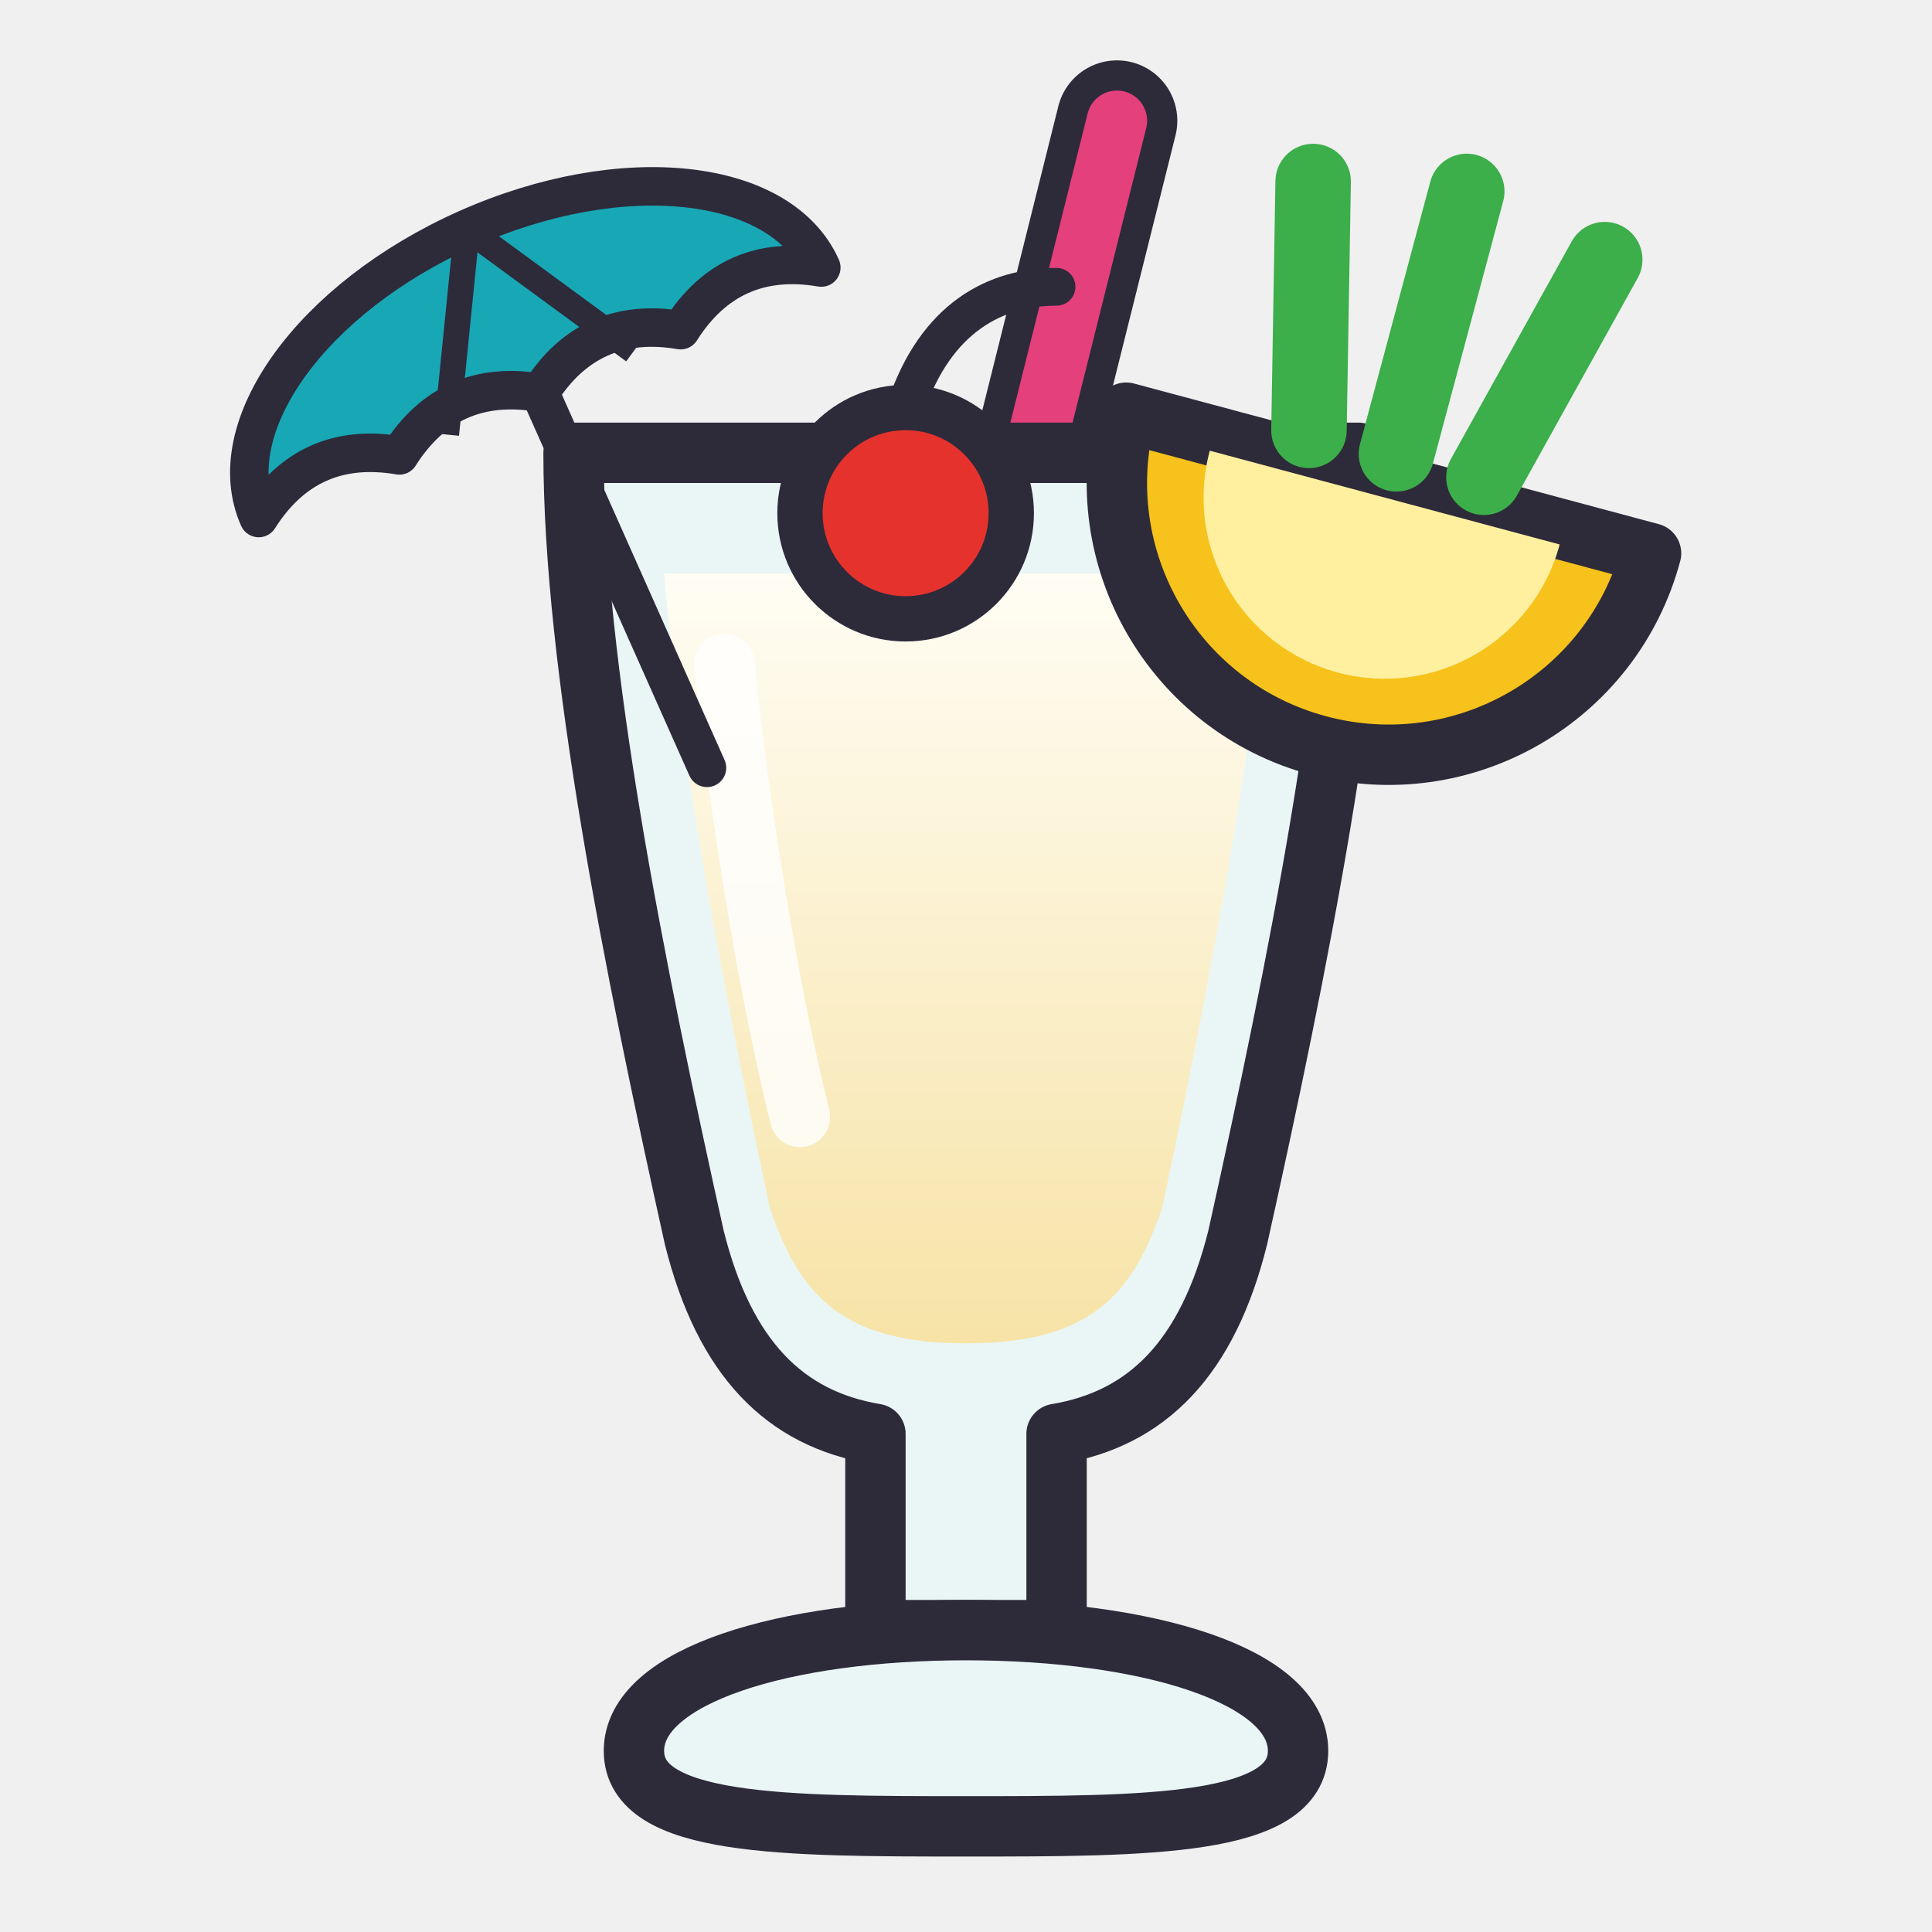
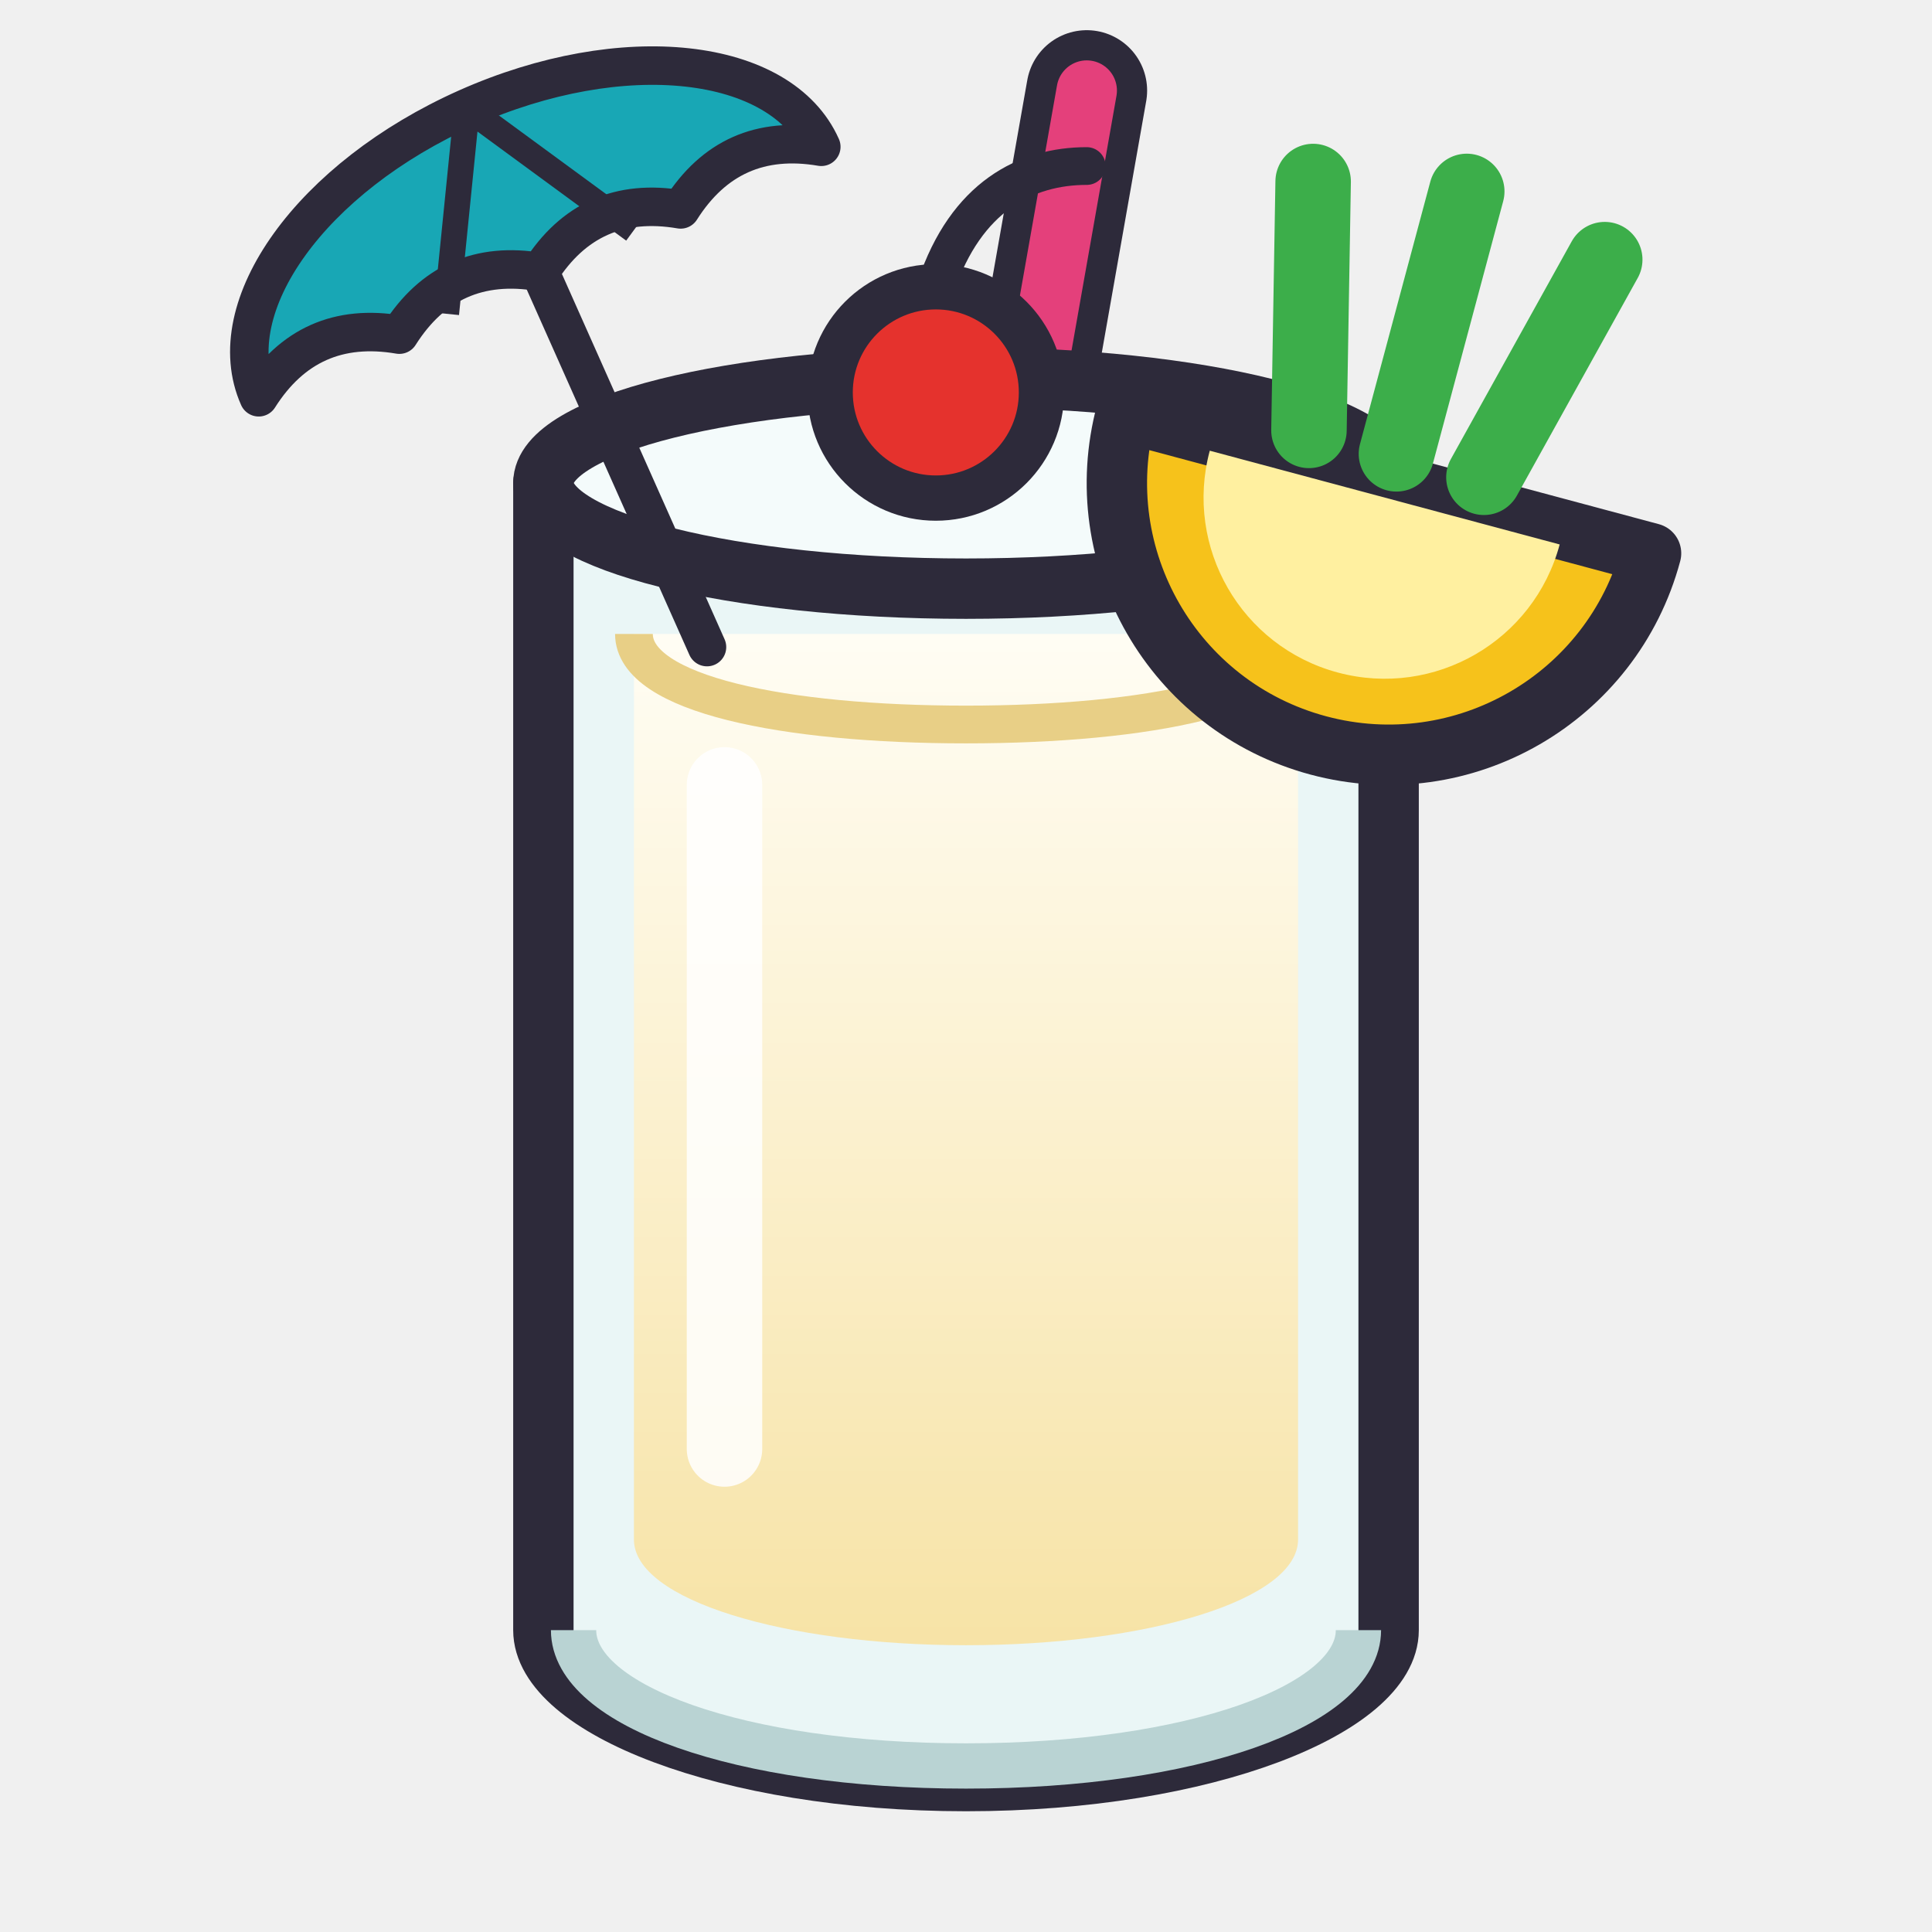
<svg xmlns="http://www.w3.org/2000/svg" viewBox="0 0 128 128">
  <defs>
    <linearGradient id="colada" x1="0" y1="0" x2="0" y2="1">
      <stop offset="0" stop-color="#fffdf4" />
      <stop offset="1" stop-color="#f7e3a6" />
    </linearGradient>
  </defs>
-   <path d="M74 8 66 40" stroke="#2d2a3a" stroke-width="8" stroke-linecap="round" />
-   <path d="M74 8 66 40" stroke="#e4407b" stroke-width="4" stroke-linecap="round" />
+   <path d="M72 6 66 40" stroke="#2d2a3a" stroke-width="8" stroke-linecap="round" />
+   <path d="M72 6 66 40" stroke="#e4407b" stroke-width="4" stroke-linecap="round" />
  <g stroke="#2d2a3a" stroke-width="4" stroke-linejoin="round">
-     <path d="M38 30h52c0 14-4 34-8 52-2 8-6 12-12 13v13h-12V95c-6-1-10-5-12-13-4-18-8-38-8-52Z" fill="#eaf6f6" />
-     <path d="M44 38h40c-1 12-4 28-7 42-2 6-5 9-13 9s-11-3-13-9c-3-14-6-30-7-42Z" fill="url(#colada)" stroke="none" />
-     <path d="M42 116c0-5 10-8 22-8s22 3 22 8-10 5-22 5-22 0-22-5Z" fill="#eaf6f6" />
+     <path d="M36 32v76c0 5 12 10 28 10s28-5 28-10V32Z" fill="#eaf6f6" />
+     <path d="M42 42v60c0 4 10 7 22 7s22-3 22-7V42Z" fill="url(#colada)" stroke="none" />
+     <path d="M42 42c0 4 10 6 22 6s22-2 22-6" fill="none" stroke="#e8cf86" stroke-width="2.5" />
+     <ellipse cx="64" cy="32" rx="28" ry="7" fill="#f4fbfb" />
  </g>
-   <path d="M48 44c1 10 3 22 5 30" stroke="#fff" stroke-width="4" stroke-linecap="round" fill="none" opacity="0.8" />
-   <g transform="translate(42 40) rotate(-24) scale(0.85)">
+   <path d="M48 52v44" stroke="#fff" stroke-width="5" stroke-linecap="round" opacity="0.85" />
+   <path d="M38 108c0 5 11 9 26 9s26-4 26-9" fill="none" stroke="#b9d3d3" stroke-width="3" />
+   <g transform="translate(42 32) rotate(-24) scale(0.85)">
    <path d="M0-20V14" stroke="#2d2a3a" stroke-width="3" stroke-linecap="round" />
    <path d="M-24-18a24 14 0 0 1 48 0q-6-4-12 0q-6-4-12 0q-6-4-12 0q-6-4-12 0Z" fill="#18a7b5" stroke="#2d2a3a" stroke-width="3" stroke-linejoin="round" />
    <path d="M0-32-8-18M0-32 8-18" stroke="#2d2a3a" stroke-width="2" />
  </g>
  <g transform="translate(92 32) rotate(15)">
    <path d="M-18 0a18 18 0 0 0 36 0Z" fill="#f6c21b" stroke="#2d2a3a" stroke-width="4" stroke-linejoin="round" />
    <path d="M-12 1a12 12 0 0 0 24 0Z" fill="#fff0a0" />
    <path d="M-6-2-10-18M0-2v-18M6-2l4-16" stroke="#3cae4a" stroke-width="5" stroke-linecap="round" />
  </g>
-   <circle cx="60" cy="34" r="7" fill="#e5322d" stroke="#2d2a3a" stroke-width="3" />
-   <path d="M60 27c2-6 6-8 10-8" stroke="#2d2a3a" stroke-width="2.5" fill="none" stroke-linecap="round" />
+   <circle cx="62" cy="26" r="7" fill="#e5322d" stroke="#2d2a3a" stroke-width="3" />
+   <path d="M62 19c2-6 6-8 10-8" stroke="#2d2a3a" stroke-width="2.5" fill="none" stroke-linecap="round" />
</svg>
